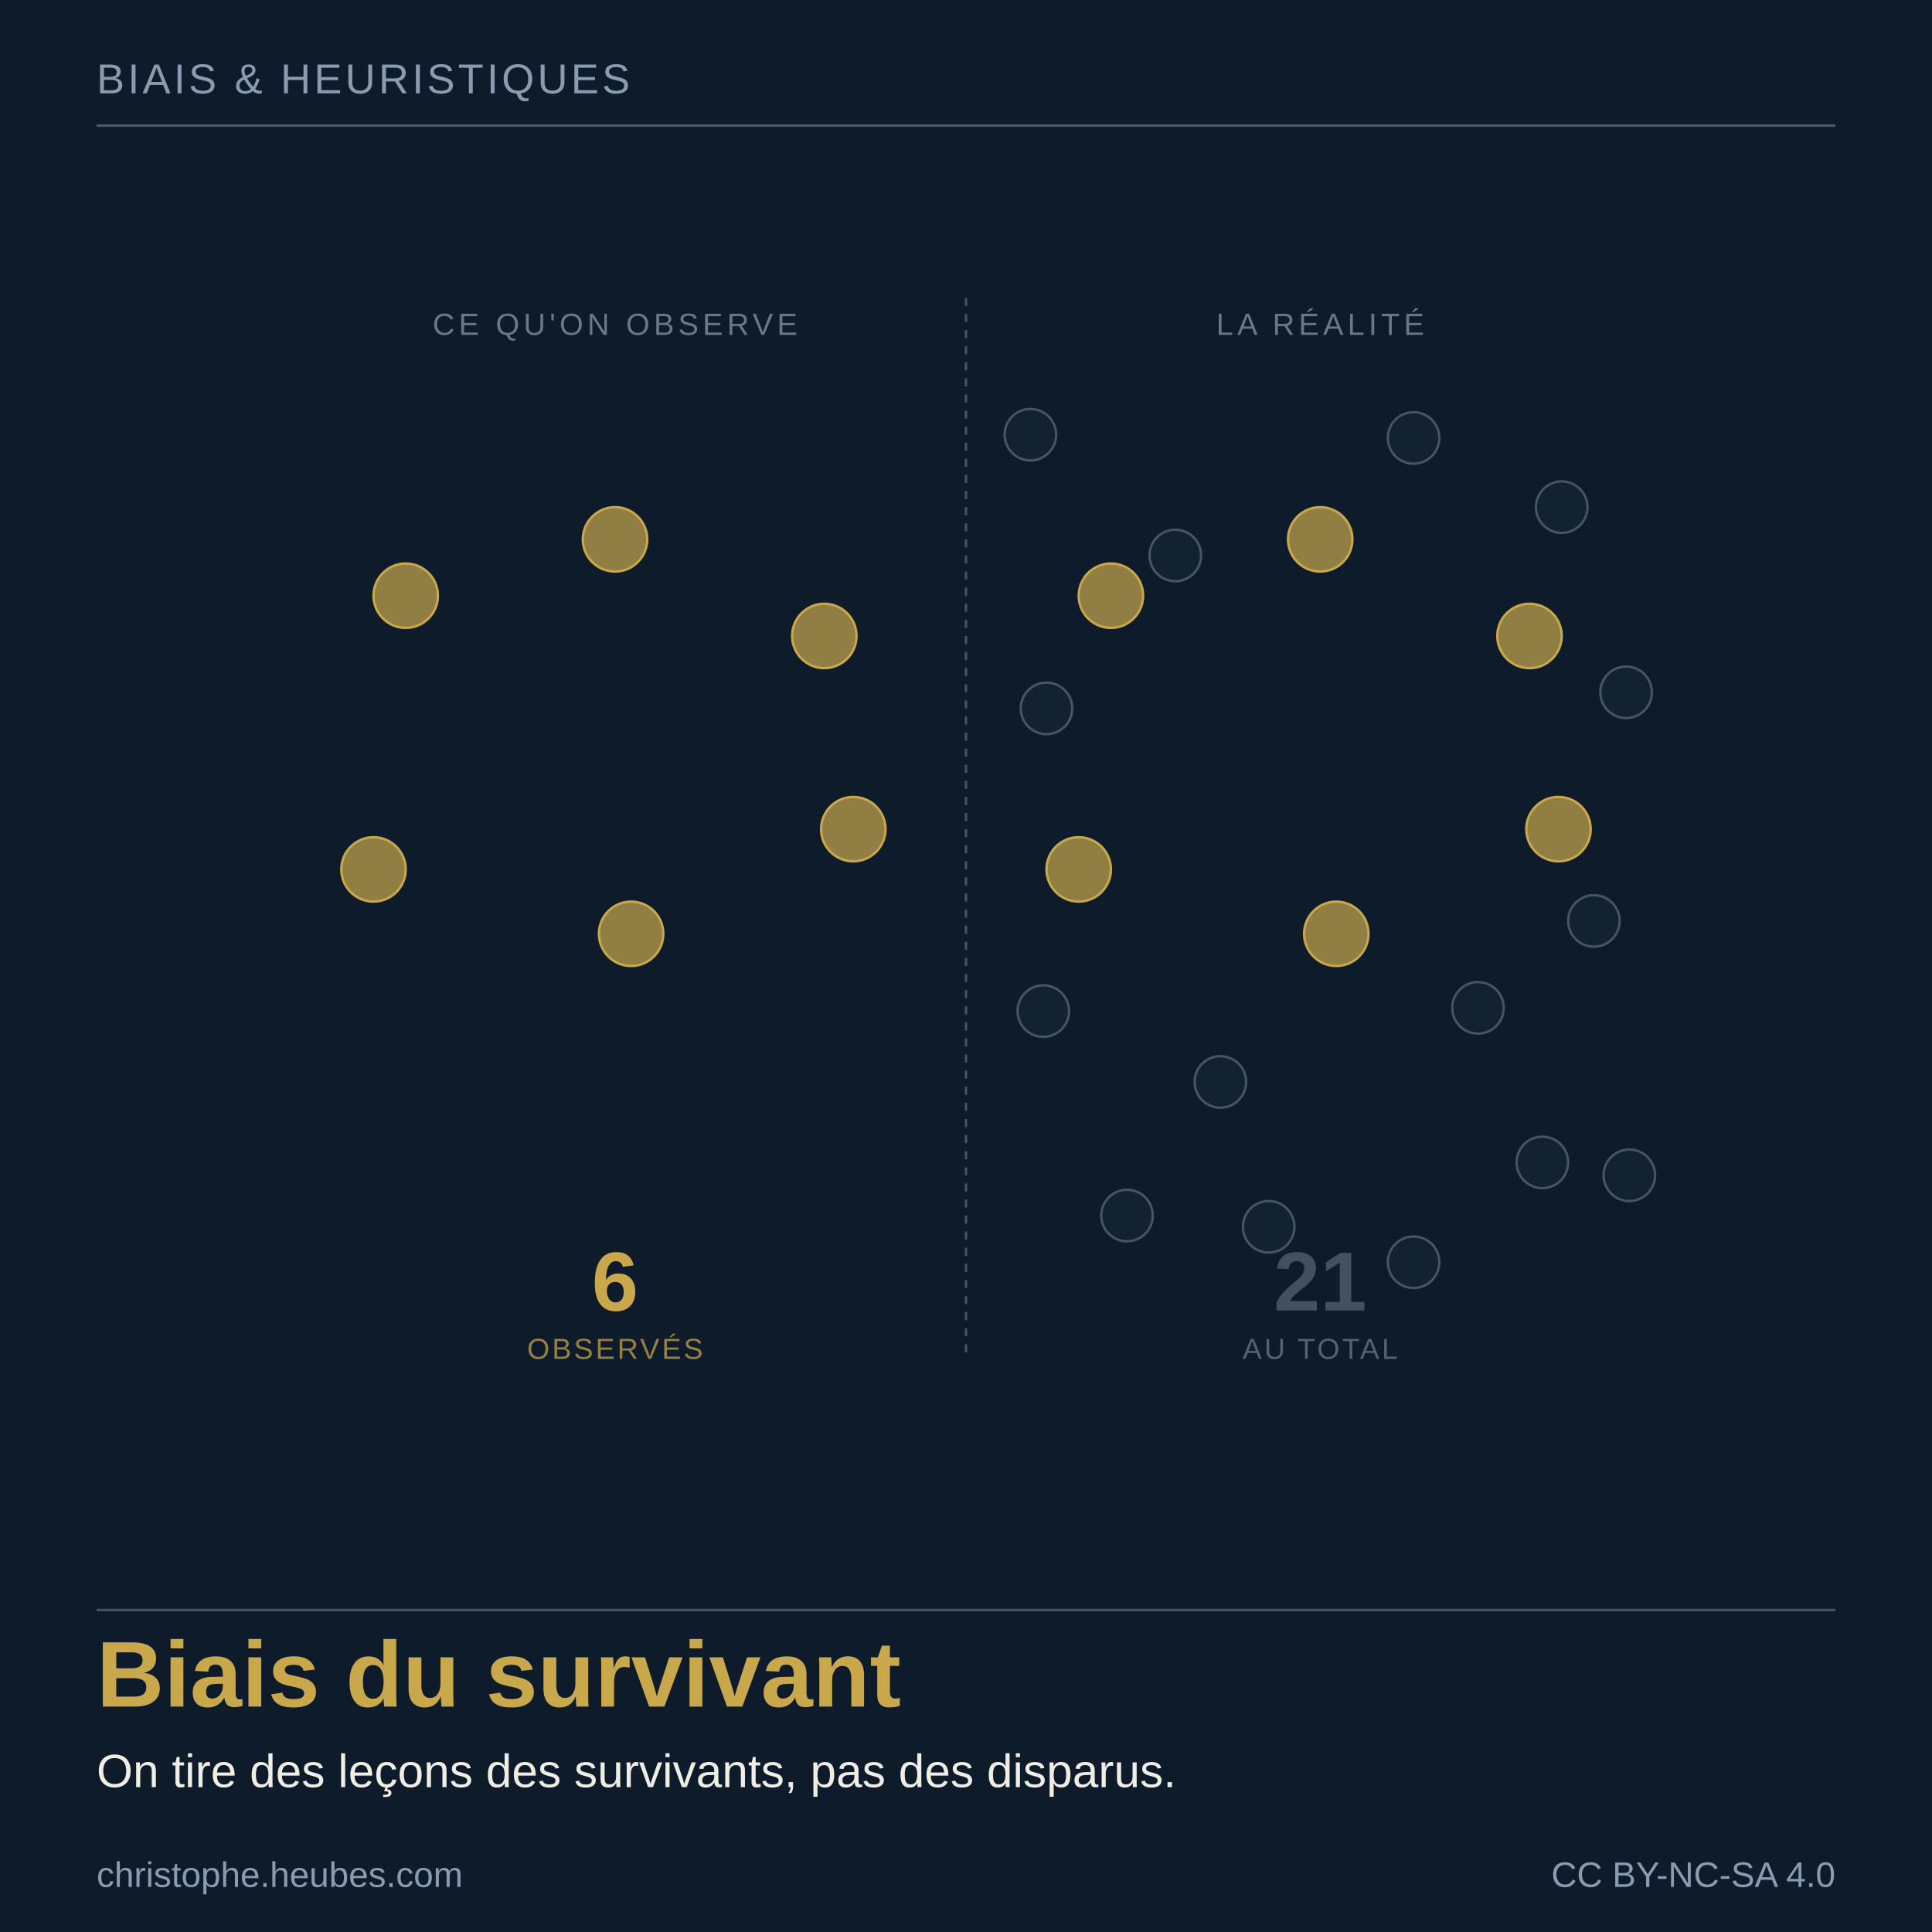
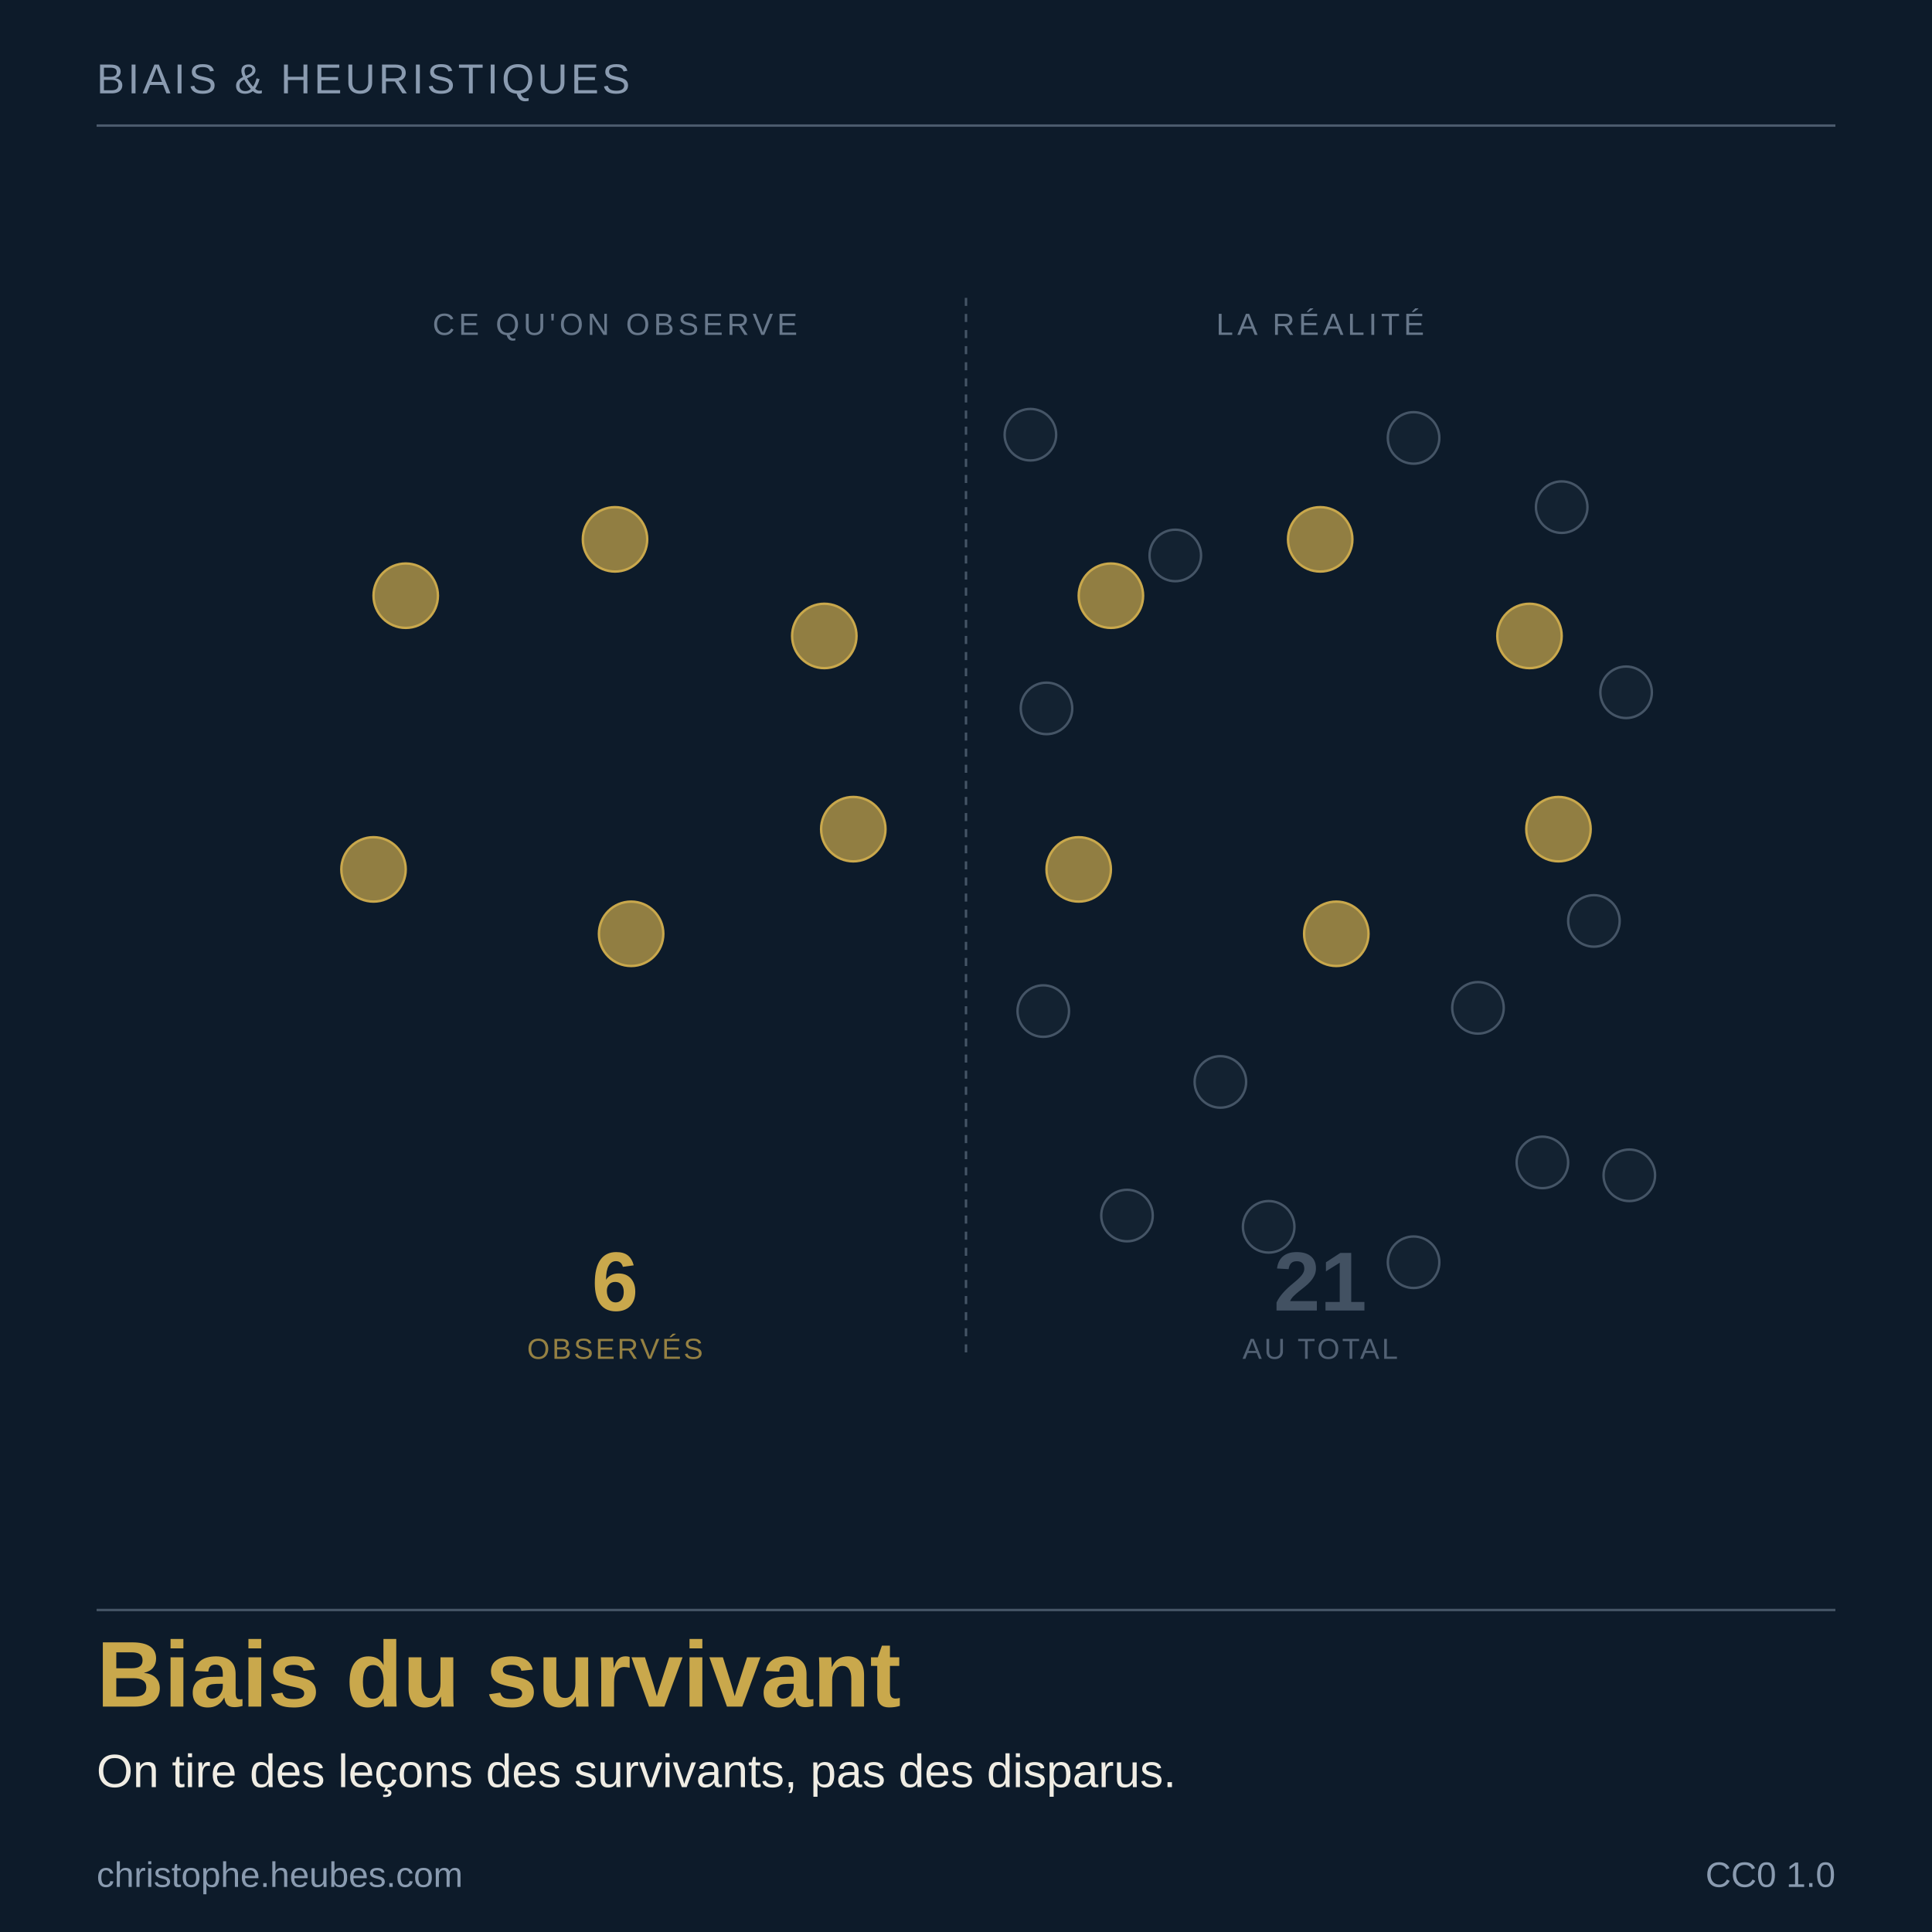
<svg xmlns="http://www.w3.org/2000/svg" viewBox="0 0 1200 1200" width="1200" height="1200">
  <rect width="1200" height="1200" fill="#0D1B2A" />
  <text x="60" y="58" font-family="'Ubuntu', 'Helvetica Neue', Arial, sans-serif" font-weight="500" font-size="26" fill="#8A9BB0" letter-spacing="2">BIAIS &amp; HEURISTIQUES</text>
  <line x1="60" y1="78" x2="1140" y2="78" stroke="#8A9BB0" stroke-width="1.5" opacity="0.5" />
  <g transform="translate(0,0)">
    <line x1="600" y1="185" x2="600" y2="840" stroke="#8A9BB0" stroke-width="1.5" opacity="0.45" stroke-dasharray="5 5" />
    <text x="382" y="208" text-anchor="middle" font-family="'Ubuntu', 'Helvetica Neue', Arial, sans-serif" font-weight="500" font-size="19" letter-spacing="2.5" fill="#8A9BB0" opacity="0.72">CE QU'ON OBSERVE</text>
    <text x="820" y="208" text-anchor="middle" font-family="'Ubuntu', 'Helvetica Neue', Arial, sans-serif" font-weight="500" font-size="19" letter-spacing="2.5" fill="#8A9BB0" opacity="0.72">LA RÉALITÉ</text>
    <circle cx="640" cy="270" r="16" fill="#8A9BB0" fill-opacity="0.11" stroke="#8A9BB0" stroke-width="1.5" opacity="0.45" />
    <circle cx="730" cy="345" r="16" fill="#8A9BB0" fill-opacity="0.11" stroke="#8A9BB0" stroke-width="1.5" opacity="0.45" />
    <circle cx="878" cy="272" r="16" fill="#8A9BB0" fill-opacity="0.11" stroke="#8A9BB0" stroke-width="1.5" opacity="0.45" />
    <circle cx="970" cy="315" r="16" fill="#8A9BB0" fill-opacity="0.11" stroke="#8A9BB0" stroke-width="1.5" opacity="0.45" />
    <circle cx="1010" cy="430" r="16" fill="#8A9BB0" fill-opacity="0.11" stroke="#8A9BB0" stroke-width="1.5" opacity="0.45" />
    <circle cx="650" cy="440" r="16" fill="#8A9BB0" fill-opacity="0.11" stroke="#8A9BB0" stroke-width="1.5" opacity="0.45" />
    <circle cx="648" cy="628" r="16" fill="#8A9BB0" fill-opacity="0.11" stroke="#8A9BB0" stroke-width="1.5" opacity="0.45" />
    <circle cx="758" cy="672" r="16" fill="#8A9BB0" fill-opacity="0.11" stroke="#8A9BB0" stroke-width="1.5" opacity="0.45" />
    <circle cx="918" cy="626" r="16" fill="#8A9BB0" fill-opacity="0.11" stroke="#8A9BB0" stroke-width="1.5" opacity="0.45" />
    <circle cx="990" cy="572" r="16" fill="#8A9BB0" fill-opacity="0.11" stroke="#8A9BB0" stroke-width="1.5" opacity="0.45" />
    <circle cx="788" cy="762" r="16" fill="#8A9BB0" fill-opacity="0.11" stroke="#8A9BB0" stroke-width="1.5" opacity="0.45" />
    <circle cx="878" cy="784" r="16" fill="#8A9BB0" fill-opacity="0.11" stroke="#8A9BB0" stroke-width="1.5" opacity="0.45" />
    <circle cx="1012" cy="730" r="16" fill="#8A9BB0" fill-opacity="0.11" stroke="#8A9BB0" stroke-width="1.5" opacity="0.45" />
    <circle cx="700" cy="755" r="16" fill="#8A9BB0" fill-opacity="0.11" stroke="#8A9BB0" stroke-width="1.5" opacity="0.45" />
    <circle cx="958" cy="722" r="16" fill="#8A9BB0" fill-opacity="0.11" stroke="#8A9BB0" stroke-width="1.5" opacity="0.45" />
    <circle cx="252" cy="370" r="20" fill="#C9A84C" fill-opacity="0.70" stroke="#C9A84C" stroke-width="1.5" />
    <circle cx="382" cy="335" r="20" fill="#C9A84C" fill-opacity="0.70" stroke="#C9A84C" stroke-width="1.5" />
    <circle cx="512" cy="395" r="20" fill="#C9A84C" fill-opacity="0.70" stroke="#C9A84C" stroke-width="1.5" />
    <circle cx="232" cy="540" r="20" fill="#C9A84C" fill-opacity="0.70" stroke="#C9A84C" stroke-width="1.5" />
    <circle cx="392" cy="580" r="20" fill="#C9A84C" fill-opacity="0.70" stroke="#C9A84C" stroke-width="1.5" />
    <circle cx="530" cy="515" r="20" fill="#C9A84C" fill-opacity="0.70" stroke="#C9A84C" stroke-width="1.5" />
    <circle cx="690" cy="370" r="20" fill="#C9A84C" fill-opacity="0.70" stroke="#C9A84C" stroke-width="1.5" />
    <circle cx="820" cy="335" r="20" fill="#C9A84C" fill-opacity="0.70" stroke="#C9A84C" stroke-width="1.5" />
    <circle cx="950" cy="395" r="20" fill="#C9A84C" fill-opacity="0.70" stroke="#C9A84C" stroke-width="1.5" />
    <circle cx="670" cy="540" r="20" fill="#C9A84C" fill-opacity="0.70" stroke="#C9A84C" stroke-width="1.5" />
    <circle cx="830" cy="580" r="20" fill="#C9A84C" fill-opacity="0.70" stroke="#C9A84C" stroke-width="1.5" />
    <circle cx="968" cy="515" r="20" fill="#C9A84C" fill-opacity="0.70" stroke="#C9A84C" stroke-width="1.5" />
    <text x="382" y="814" text-anchor="middle" font-family="'Ubuntu', 'Helvetica Neue', Arial, sans-serif" font-weight="700" font-size="52" fill="#C9A84C">6</text>
    <text x="382" y="844" text-anchor="middle" font-family="'Ubuntu', 'Helvetica Neue', Arial, sans-serif" font-weight="400" font-size="18" letter-spacing="1.5" fill="#C9A84C" opacity="0.72">OBSERVÉS</text>
    <text x="820" y="814" text-anchor="middle" font-family="'Ubuntu', 'Helvetica Neue', Arial, sans-serif" font-weight="700" font-size="52" fill="#8A9BB0" opacity="0.42">21</text>
    <text x="820" y="844" text-anchor="middle" font-family="'Ubuntu', 'Helvetica Neue', Arial, sans-serif" font-weight="400" font-size="18" letter-spacing="1.5" fill="#8A9BB0" opacity="0.55">AU TOTAL</text>
  </g>
  <line x1="60" y1="1000" x2="1140" y2="1000" stroke="#8A9BB0" stroke-width="1.5" opacity="0.45" />
  <text x="60" y="1060" font-family="'Ubuntu', 'Helvetica Neue', Arial, sans-serif" font-weight="700" font-size="58" fill="#C9A84C">Biais du survivant</text>
  <text x="60" y="1110" font-family="'Ubuntu', 'Helvetica Neue', Arial, sans-serif" font-weight="400" font-size="29" fill="#F0EDE4">On tire des leçons des survivants, pas des disparus.</text>
  <text x="60" y="1172" font-family="'Ubuntu', 'Helvetica Neue', Arial, sans-serif" font-weight="400" font-size="22" fill="#8A9BB0">christophe.heubes.com</text>
-   <text x="1140" y="1172" text-anchor="end" font-family="'Ubuntu', 'Helvetica Neue', Arial, sans-serif" font-weight="400" font-size="22" fill="#8A9BB0">CC BY-NC-SA 4.0</text>
+   <text x="1140" y="1172" text-anchor="end" font-family="'Ubuntu', 'Helvetica Neue', Arial, sans-serif" font-weight="400" font-size="22" fill="#8A9BB0">CC0 1.0</text>
</svg>
